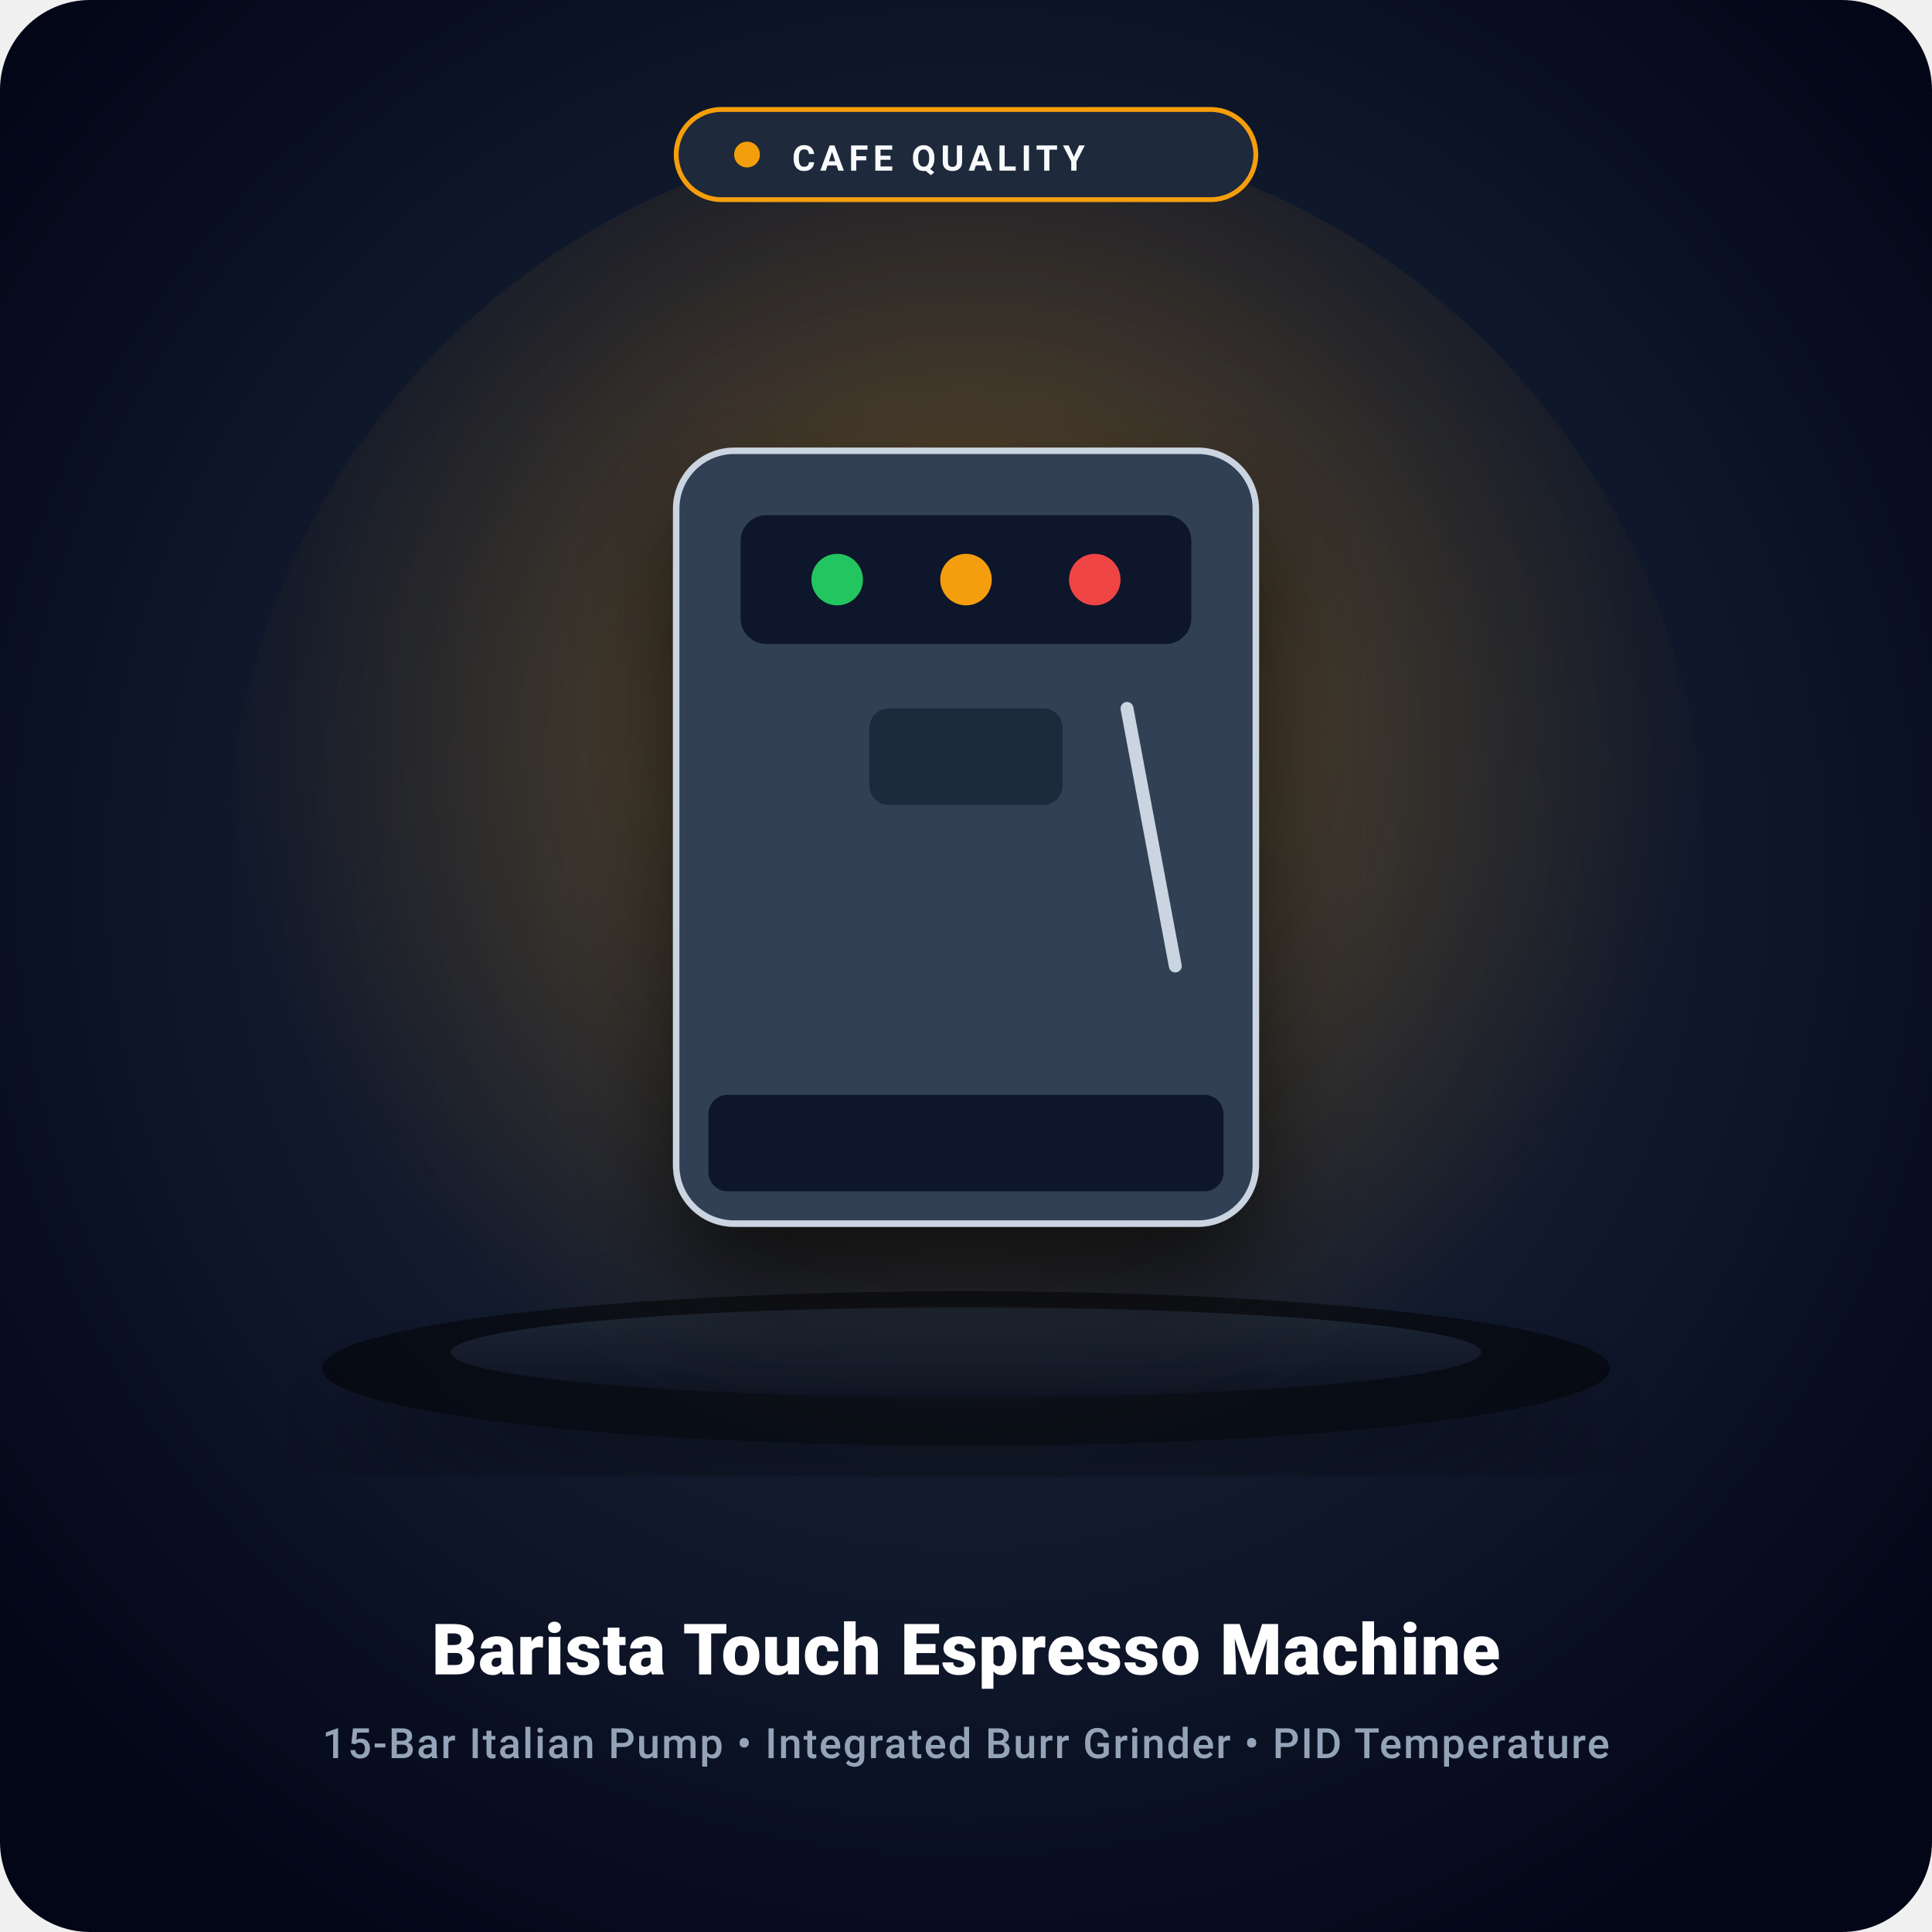
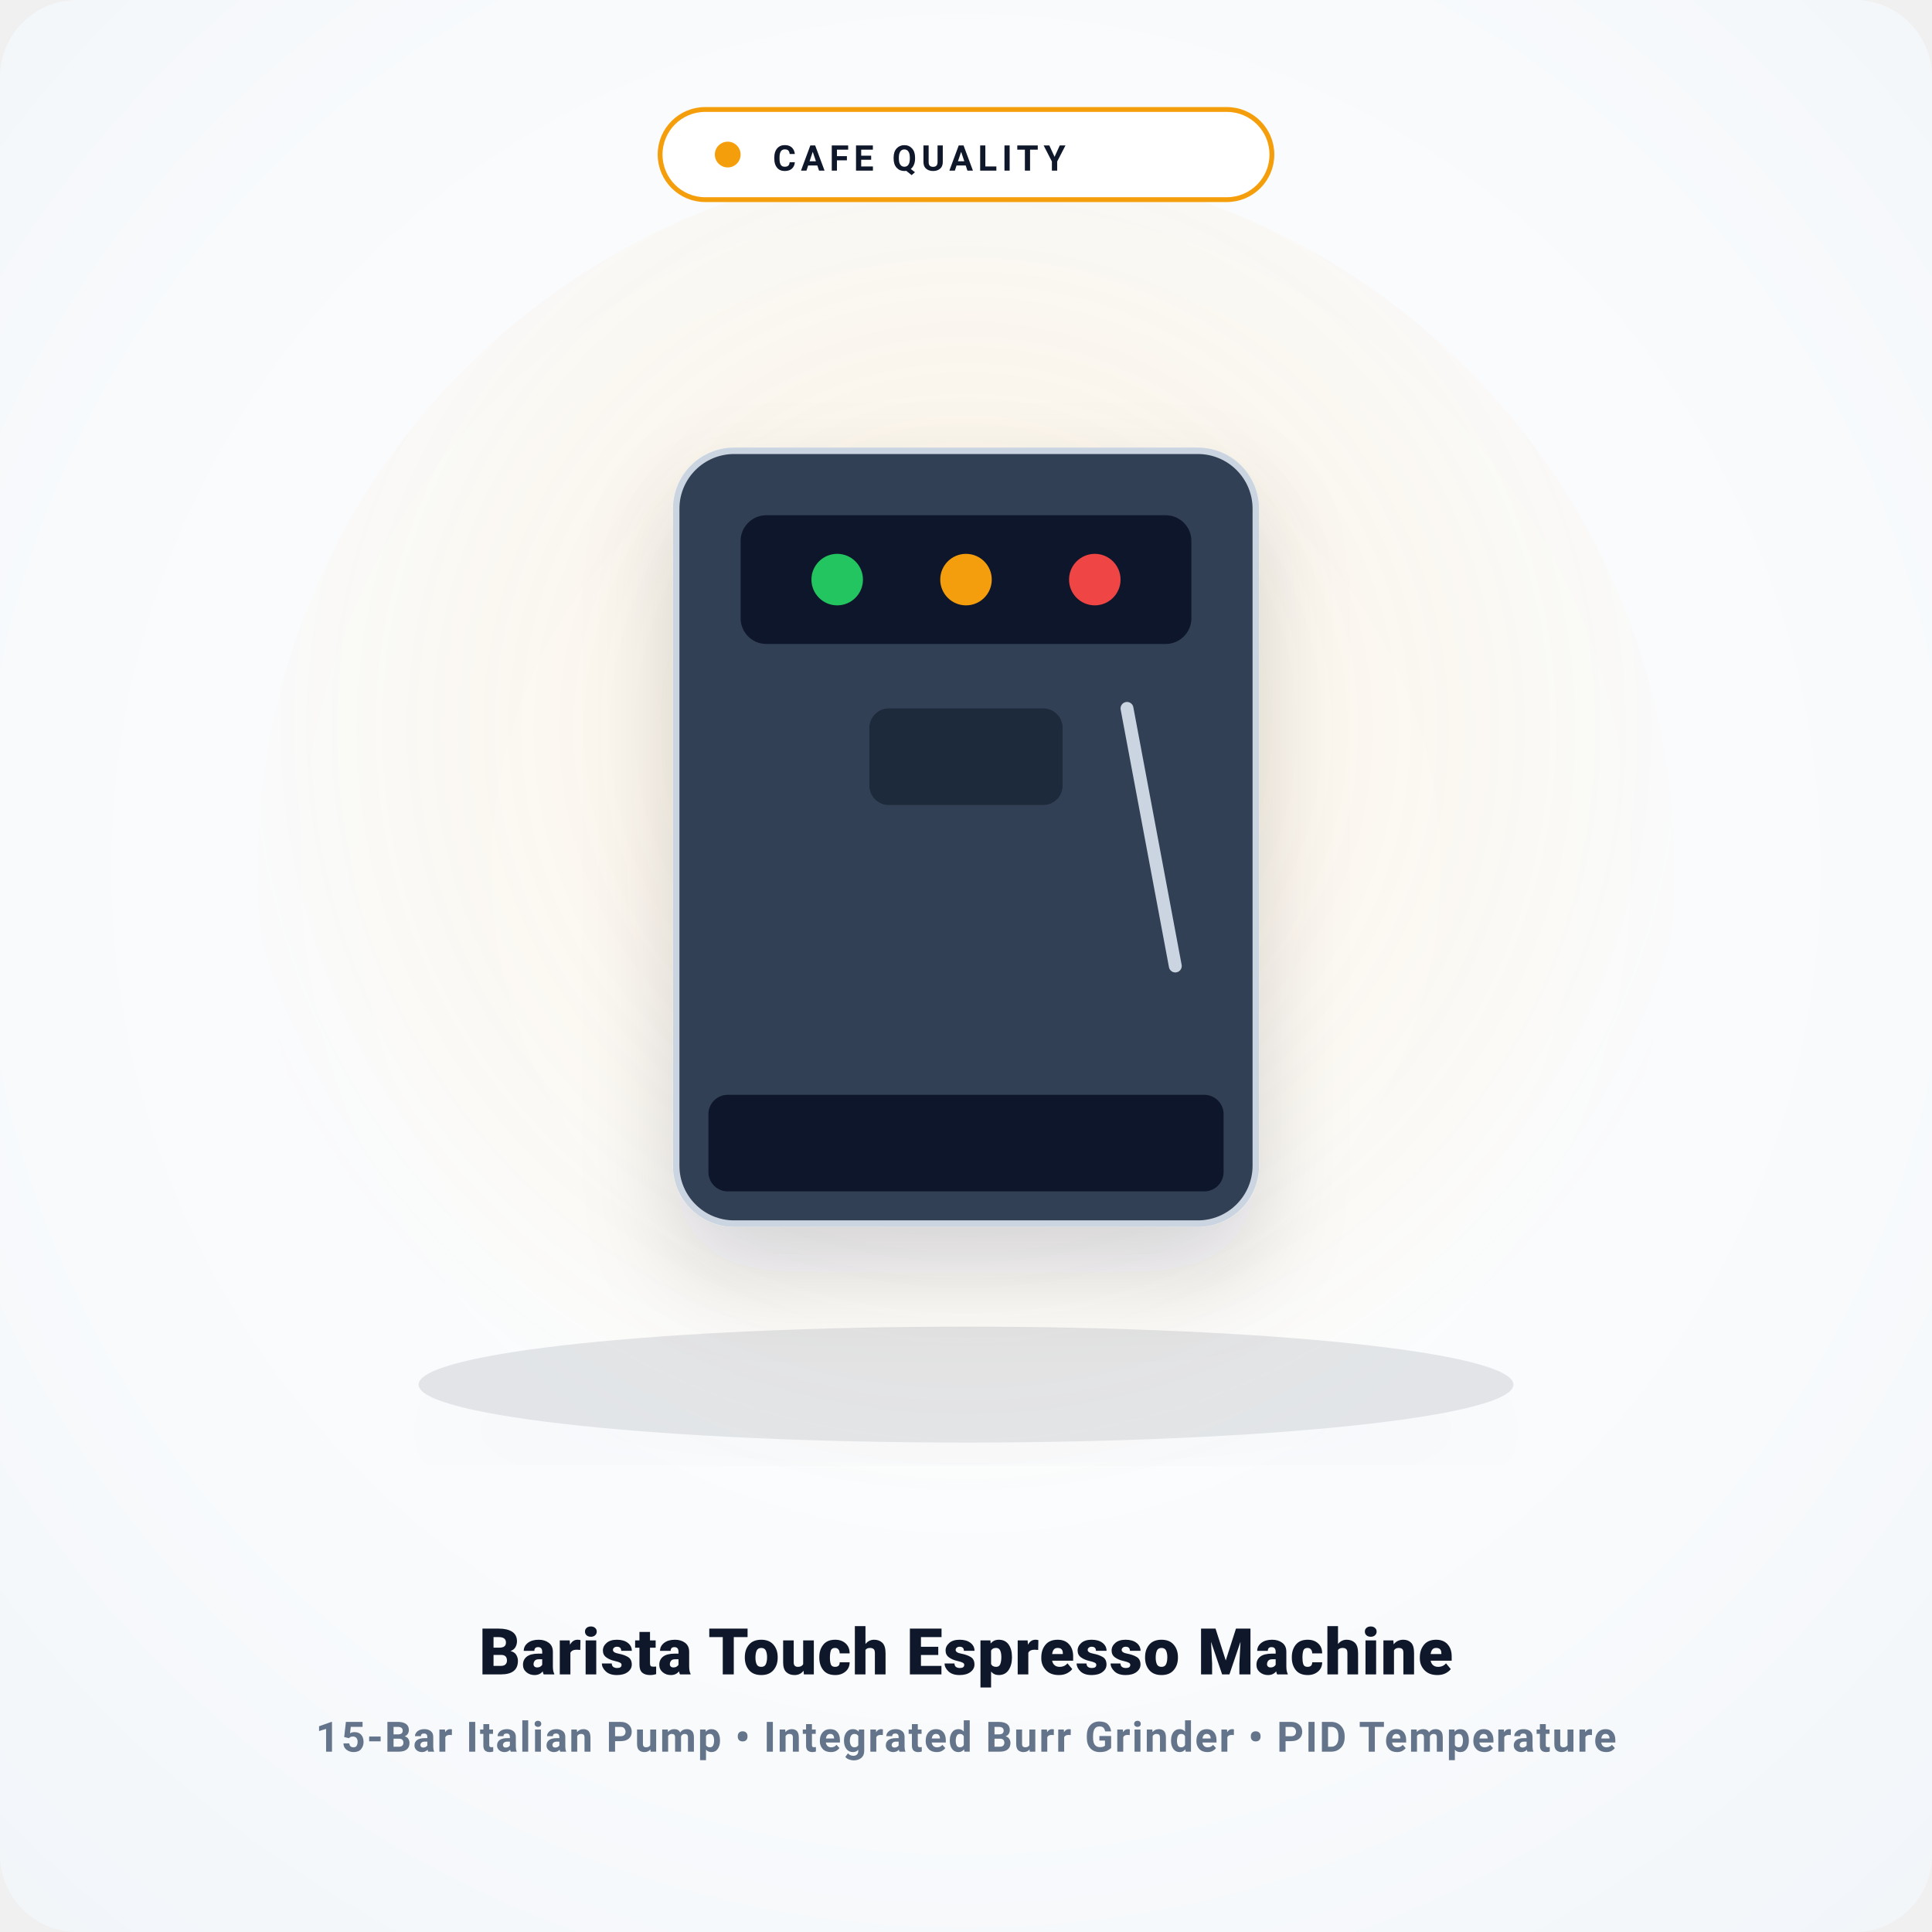
<svg xmlns="http://www.w3.org/2000/svg" viewBox="0 0 600 600" width="100%" height="100%">
  <defs>
-     <radialGradient id="bgGlow" cx="50%" cy="45%" r="65%">
-       <stop offset="0%" stop-color="#1e293b" />
-       <stop offset="60%" stop-color="#0f172a" />
-       <stop offset="100%" stop-color="#020617" />
+     <radialGradient id="bgGlow" cx="50%" cy="45%" r="75%">
+       <stop offset="0%" stop-color="#ffffff" />
+       <stop offset="65%" stop-color="#f8fafc" />
+       <stop offset="100%" stop-color="#f1f5f9" />
    </radialGradient>
-     <radialGradient id="spotlight" cx="50%" cy="40%" r="50%">
-       <stop offset="0%" stop-color="#f59e0b" stop-opacity="0.35" />
+     <radialGradient id="spotlight" cx="50%" cy="40%" r="55%">
+       <stop offset="0%" stop-color="#f59e0b" stop-opacity="0.12" />
      <stop offset="100%" stop-color="#f59e0b" stop-opacity="0" />
    </radialGradient>
-     <linearGradient id="podiumGrad" x1="0%" y1="0%" x2="0%" y2="100%">
-       <stop offset="0%" stop-color="#334155" stop-opacity="0.8" />
-       <stop offset="100%" stop-color="#0f172a" stop-opacity="0.9" />
-     </linearGradient>
    <filter id="dropShadow" x="-20%" y="-20%" width="140%" height="140%">
-       <feDropShadow dx="0" dy="18" stdDeviation="16" flood-color="#000000" flood-opacity="0.65" />
-     </filter>
-     <filter id="softGlow" x="-20%" y="-20%" width="140%" height="140%">
-       <feGaussianBlur stdDeviation="8" result="blur" />
-       <feComposite in="SourceGraphic" in2="blur" operator="over" />
+       <feDropShadow dx="0" dy="14" stdDeviation="14" flood-color="#0f172a" flood-opacity="0.15" />
    </filter>
  </defs>
-   <rect width="600" height="600" fill="url(#bgGlow)" rx="28" />
-   <circle cx="300" cy="270" r="230" fill="url(#spotlight)" />
-   <ellipse cx="300" cy="425" rx="200" ry="24" fill="#000000" opacity="0.5" filter="url(#dropShadow)" />
-   <ellipse cx="300" cy="420" rx="160" ry="14" fill="url(#podiumGrad)" opacity="0.6" />
+   <rect width="600" height="600" fill="url(#bgGlow)" rx="24" />
+   <circle cx="300" cy="270" r="220" fill="url(#spotlight)" />
+   <ellipse cx="300" cy="430" rx="170" ry="18" fill="#0f172a" opacity="0.1" filter="url(#dropShadow)" />
  <g transform="translate(300, 48)">
-     <rect x="-90" y="-14" width="180" height="28" rx="14" fill="#1e293b" stroke="#f59e0b" stroke-width="1.5" />
-     <circle cx="-68" cy="0" r="4" fill="#f59e0b" />
-     <text x="-54" y="5" font-family="-apple-system, BlinkMacSystemFont, 'Segoe UI', Roboto, sans-serif" font-size="11" font-weight="700" fill="#f8fafc" letter-spacing="1.5">CAFE QUALITY</text>
+     <rect x="-95" y="-14" width="190" height="28" rx="14" fill="#ffffff" stroke="#f59e0b" stroke-width="1.5" />
+     <circle cx="-74" cy="0" r="4" fill="#f59e0b" />
+     <text x="-60" y="5" font-family="-apple-system, BlinkMacSystemFont, 'Segoe UI', Roboto, sans-serif" font-size="11" font-weight="700" fill="#0f172a" letter-spacing="1.5">CAFE QUALITY</text>
  </g>
  <g id="productArtwork" filter="url(#dropShadow)">
    <g transform="translate(190, 120)">
      <rect x="20" y="20" width="180" height="240" rx="18" fill="#334155" stroke="#cbd5e1" stroke-width="2" />
      <rect x="40" y="40" width="140" height="40" rx="8" fill="#0f172a" />
      <circle cx="70" cy="60" r="8" fill="#22c55e" />
      <circle cx="110" cy="60" r="8" fill="#f59e0b" />
      <circle cx="150" cy="60" r="8" fill="#ef4444" />
      <rect x="80" y="100" width="60" height="30" rx="6" fill="#1e293b" />
      <path d="M 160,100 L 175,180" stroke="#cbd5e1" stroke-width="4" stroke-linecap="round" />
      <rect x="30" y="220" width="160" height="30" rx="6" fill="#0f172a" />
    </g>
  </g>
  <g transform="translate(300, 520)">
-     <text x="0" y="0" font-family="-apple-system, BlinkMacSystemFont, 'Segoe UI', Roboto, sans-serif" font-size="22" font-weight="800" fill="#ffffff" text-anchor="middle" letter-spacing="0.3">Barista Touch Espresso Machine</text>
-     <text x="0" y="26" font-family="-apple-system, BlinkMacSystemFont, 'Segoe UI', Roboto, sans-serif" font-size="13" font-weight="500" fill="#94a3b8" text-anchor="middle" letter-spacing="0.5">15-Bar Italian Pump • Integrated Burr Grinder • PID Temperature</text>
+     <text x="0" y="0" font-family="-apple-system, BlinkMacSystemFont, 'Segoe UI', Roboto, sans-serif" font-size="20" font-weight="800" fill="#0f172a" text-anchor="middle" letter-spacing="0.3">Barista Touch Espresso Machine</text>
+     <text x="0" y="24" font-family="-apple-system, BlinkMacSystemFont, 'Segoe UI', Roboto, sans-serif" font-size="13" font-weight="600" fill="#64748b" text-anchor="middle" letter-spacing="0.5">15-Bar Italian Pump • Integrated Burr Grinder • PID Temperature</text>
  </g>
</svg>
